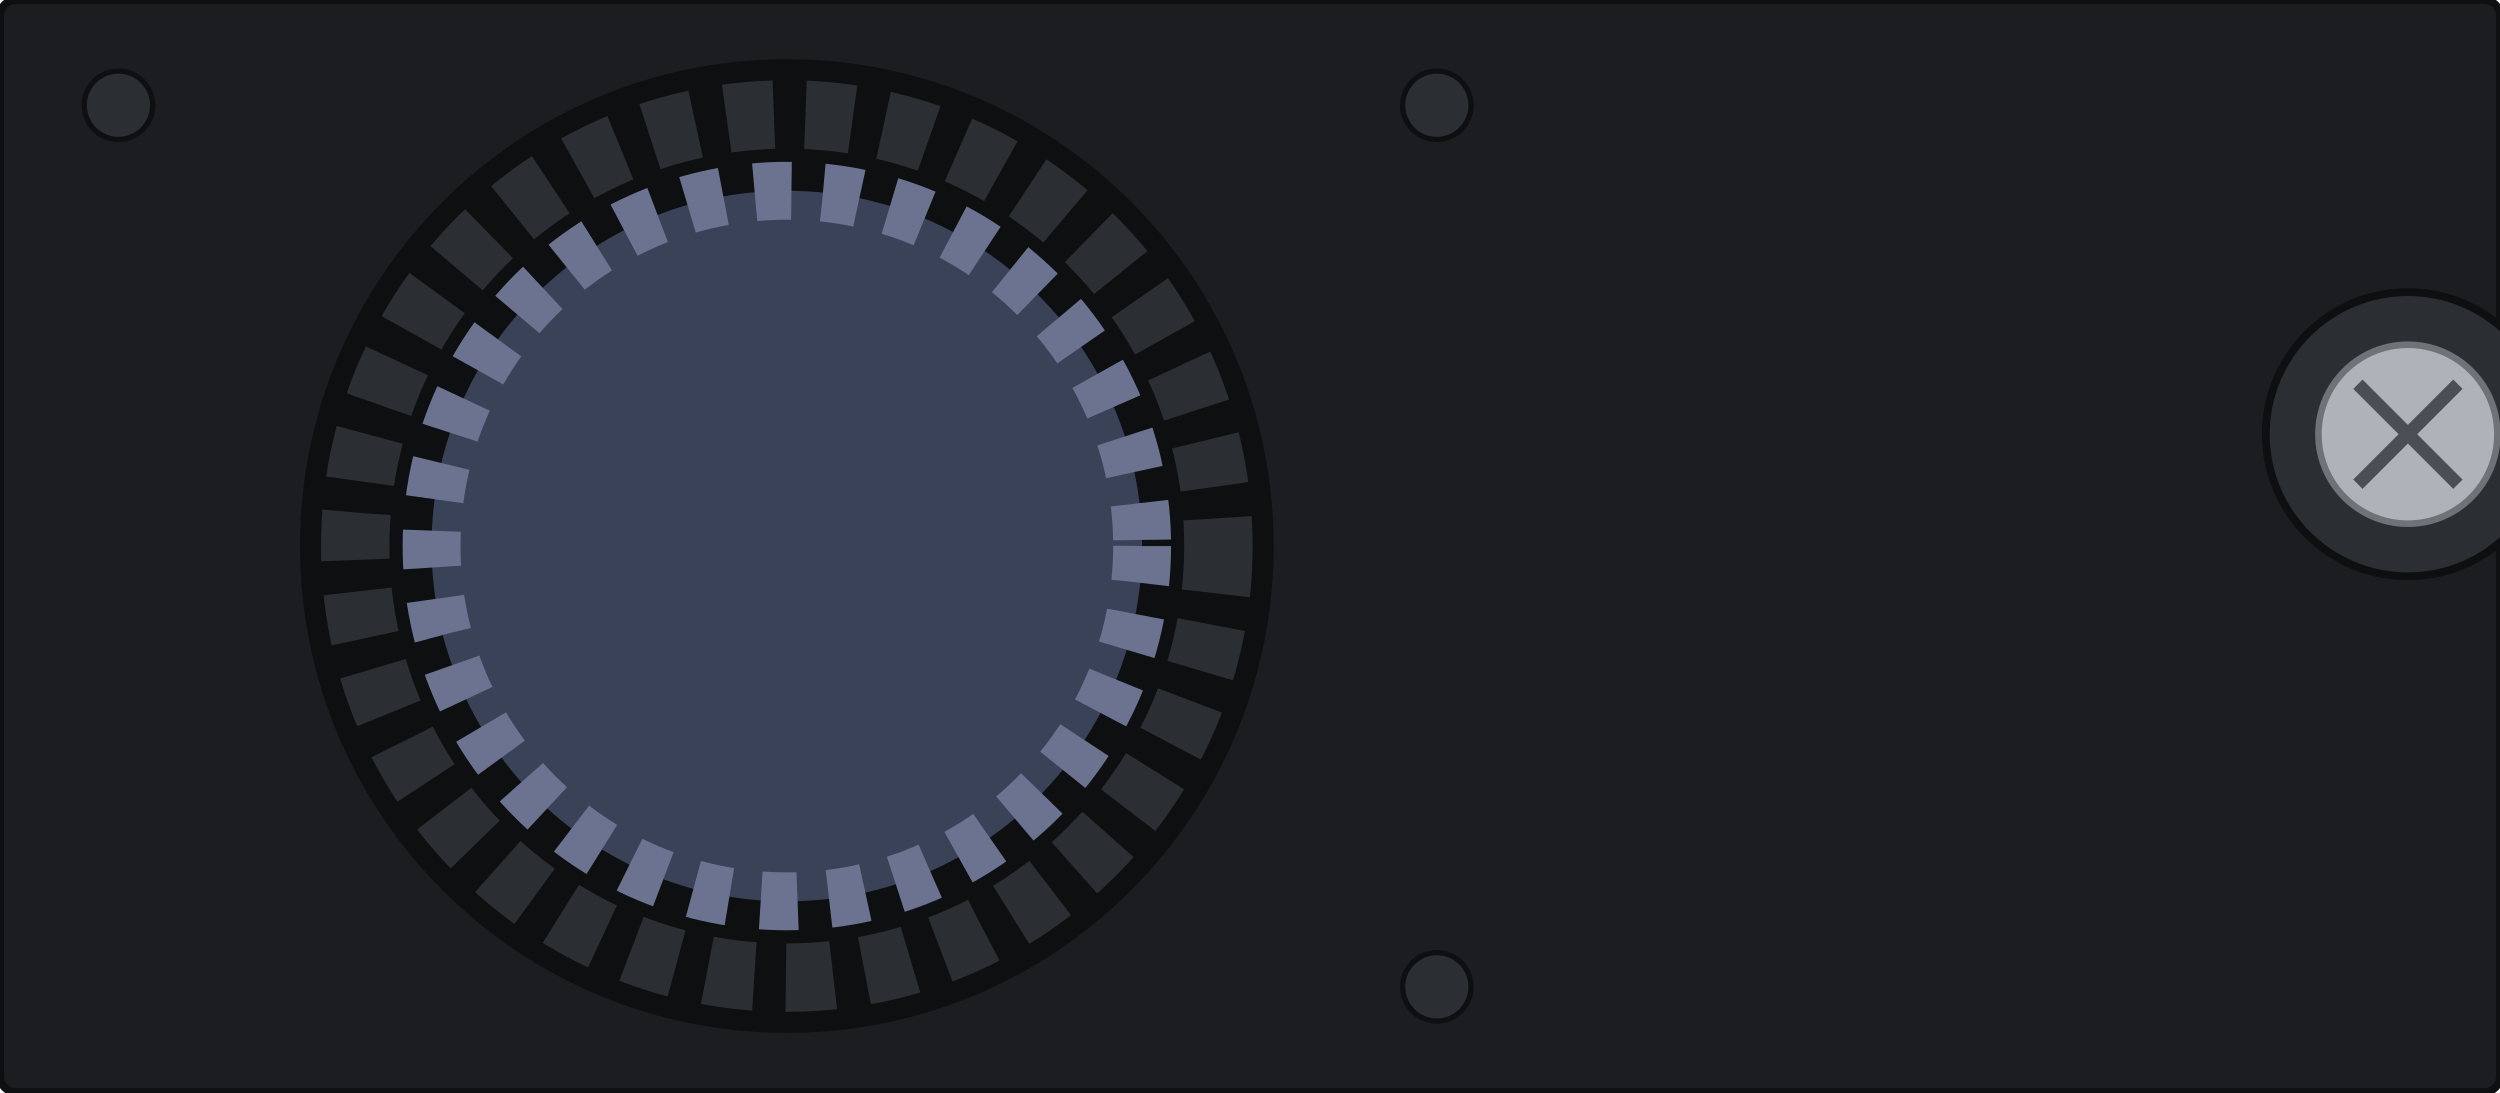
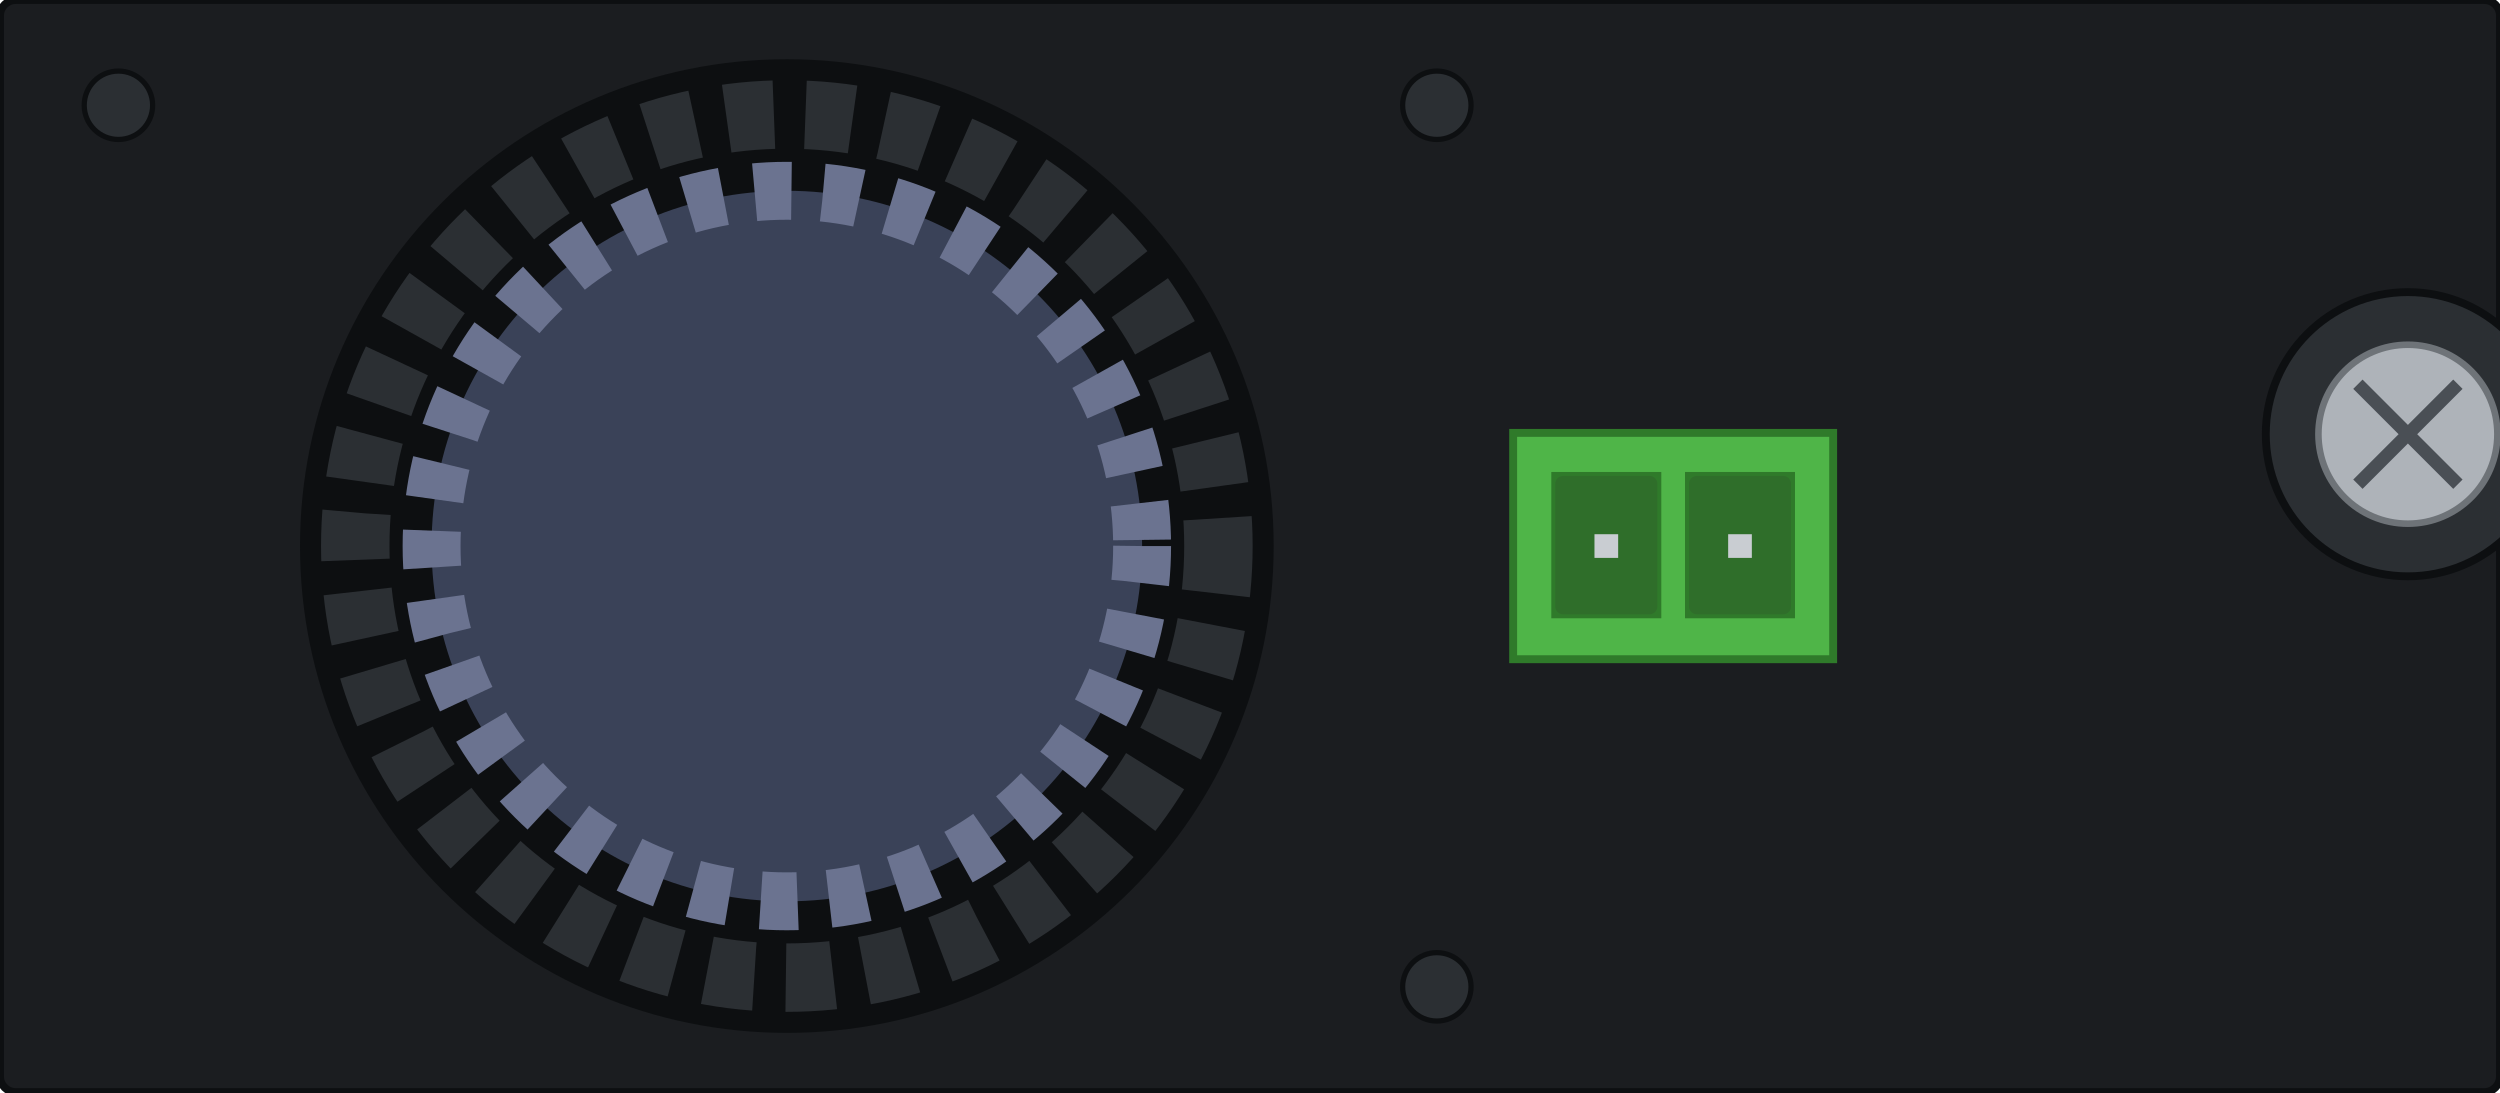
<svg xmlns="http://www.w3.org/2000/svg" width="95mm" height="41.5mm" viewBox="0 0 95 41.5">
  <rect id="body" x="0" y="0" width="95" height="41.5" rx="0.6" fill="#1b1d20" stroke="#0d0f11" stroke-width="0.3" />
  <g id="fan-grille">
    <circle cx="29.9" cy="20.75" r="18.5" fill="#0d0f11" />
    <circle cx="29.9" cy="20.75" r="13.5" fill="#3a4258" />
    <circle cx="29.9" cy="20.75" r="13.5" fill="none" stroke="#6b7390" stroke-width="2.2" stroke-dasharray="1.4 1.2" />
    <circle cx="29.9" cy="20.75" r="16.4" fill="none" stroke="#2b2f33" stroke-width="2.6" stroke-dasharray="1.8 1.2" />
  </g>
  <g id="screws" fill="#2b2f33" stroke="#0d0f11" stroke-width="0.2">
    <circle cx="4.5" cy="4.0" r="1.3" />
    <circle cx="54.6" cy="4.0" r="1.3" />
    <circle cx="54.6" cy="37.5" r="1.3" />
  </g>
+   <path id="dc-terminal" fill-rule="evenodd" fill="#4fb548" stroke="#2f7a2a" stroke-width="0.3" d="M 57.5 16.45 H 69.66 V 25.05 H 57.5 Z M 59.10 18.085 h 3.88 v 5.26 h -3.88 Z M 64.18 18.085 h 3.88 v 5.26 h -3.88 Z" />
+   <rect id="dc-terminal-cell-1" x="59.10" y="18.085" width="3.88" height="5.26" rx="0.3" fill="#2f6e2a" />
+   <rect id="dc-terminal-pin-1" x="60.59" y="20.30" width="0.90" height="0.90" fill="#c9cdd2" />
+   <rect id="dc-terminal-cell-2" x="64.18" y="18.085" width="3.88" height="5.26" rx="0.3" fill="#2f6e2a" />
+   <rect id="dc-terminal-pin-2" x="65.67" y="20.30" width="0.90" height="0.90" fill="#c9cdd2" />
  <g id="thumbscrew">
    <circle cx="91.5" cy="16.5" r="5.4" fill="#2b2f33" stroke="#0d0f11" stroke-width="0.3" />
    <circle cx="91.5" cy="16.5" r="3.4" fill="#aeb3b9" stroke="#6e7378" stroke-width="0.25" />
    <path d="M 89.6 14.6 L 93.4 18.4 M 93.4 14.6 L 89.6 18.4" stroke="#4a4f55" stroke-width="0.5" />
  </g>
</svg>
